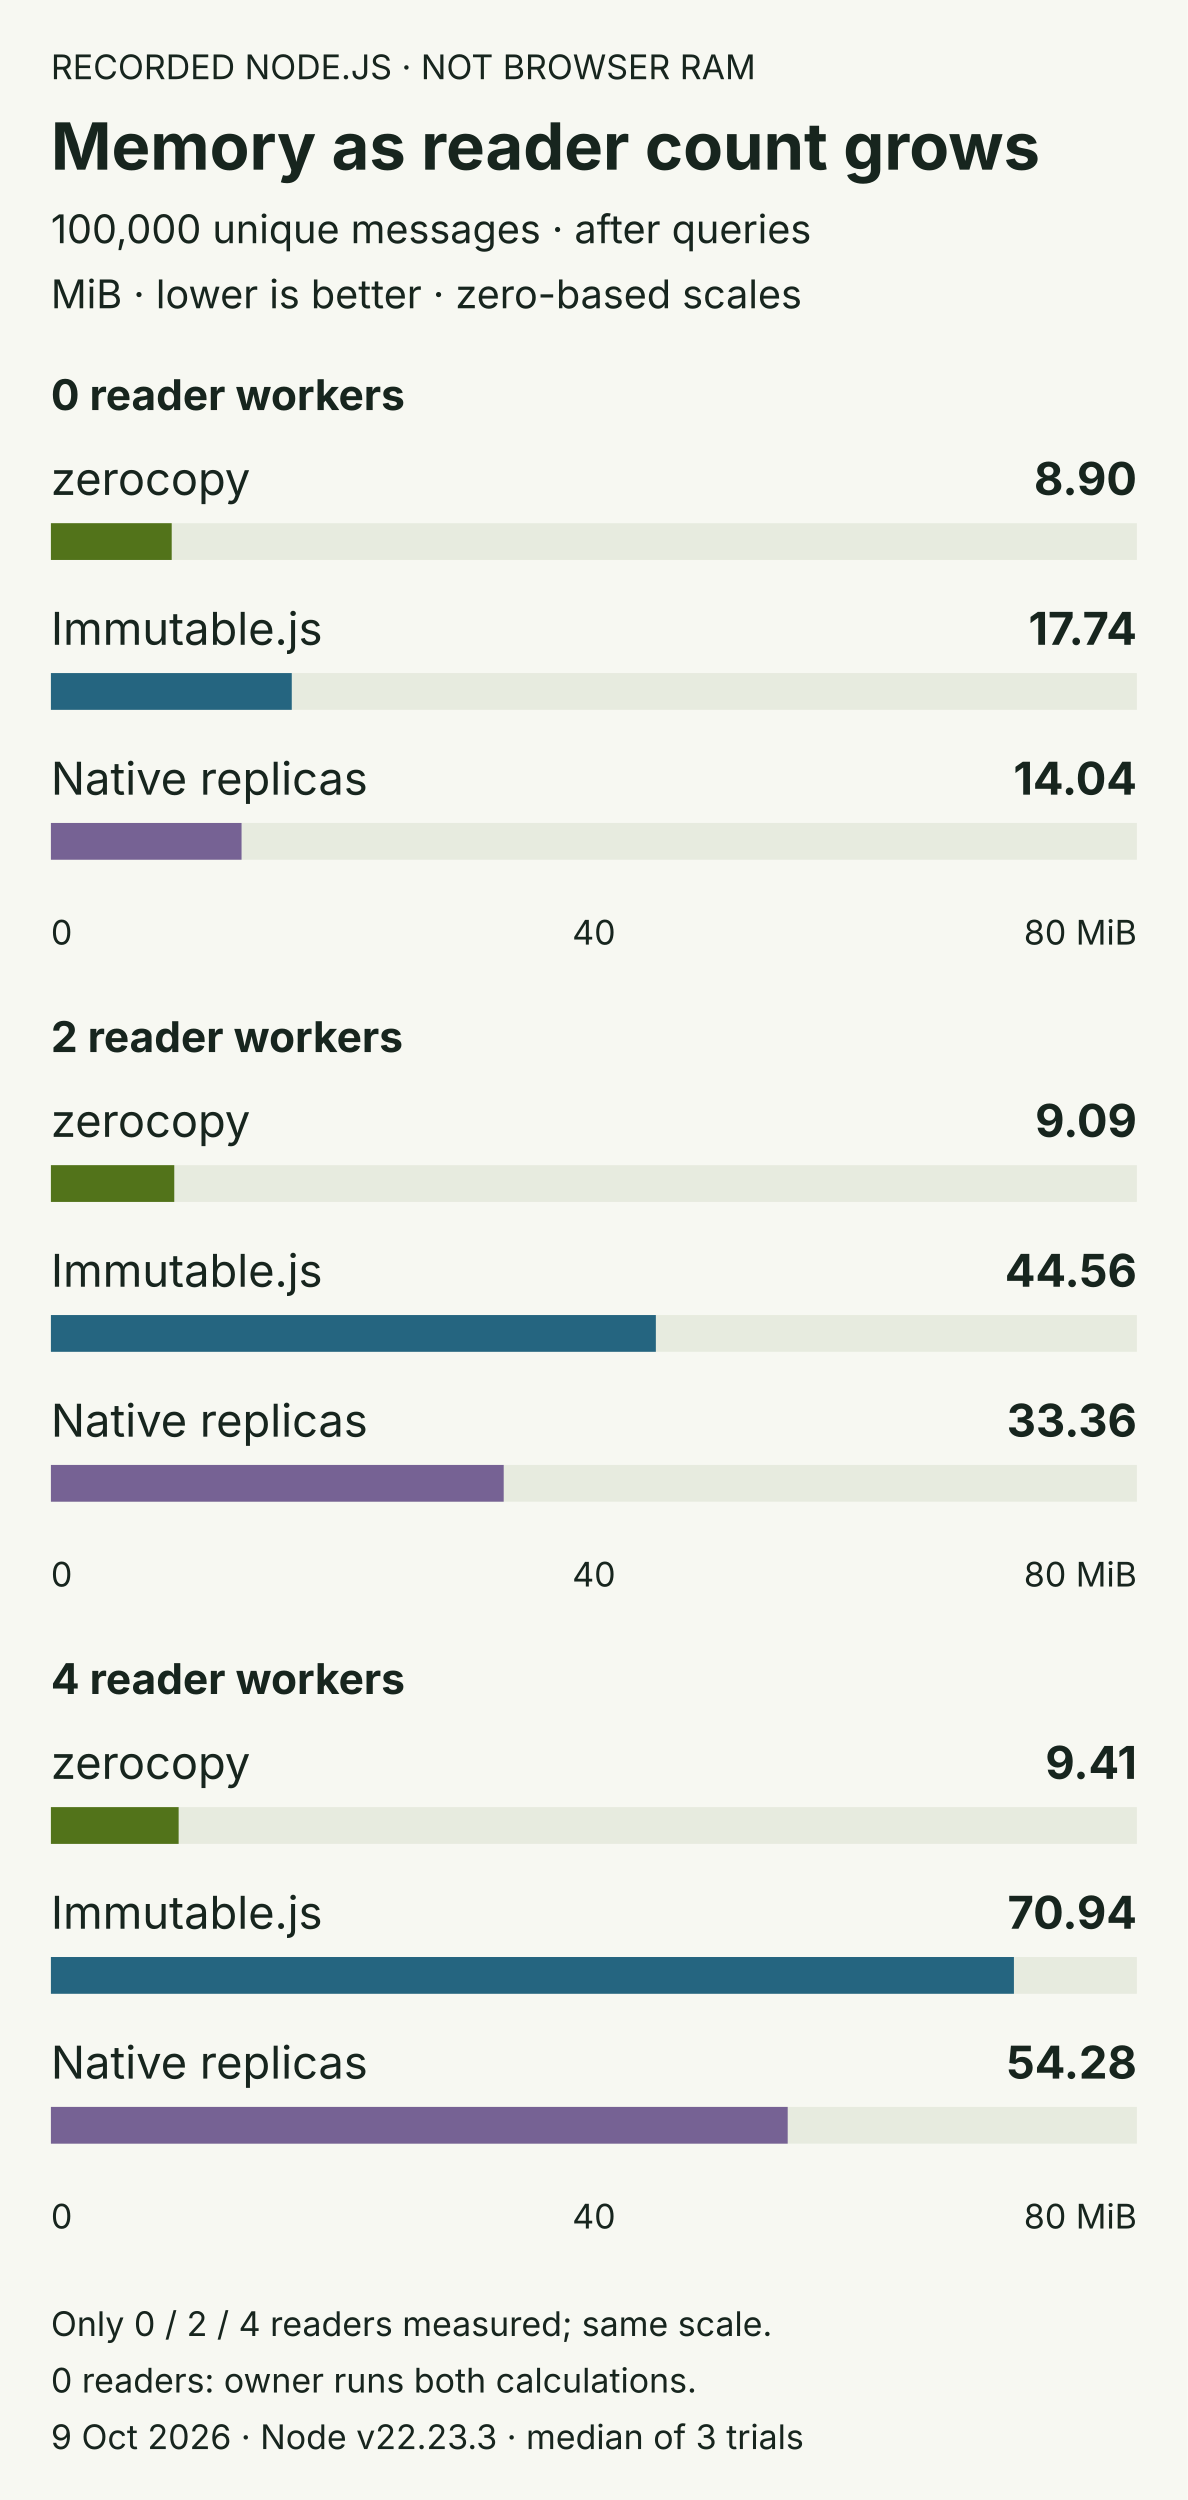
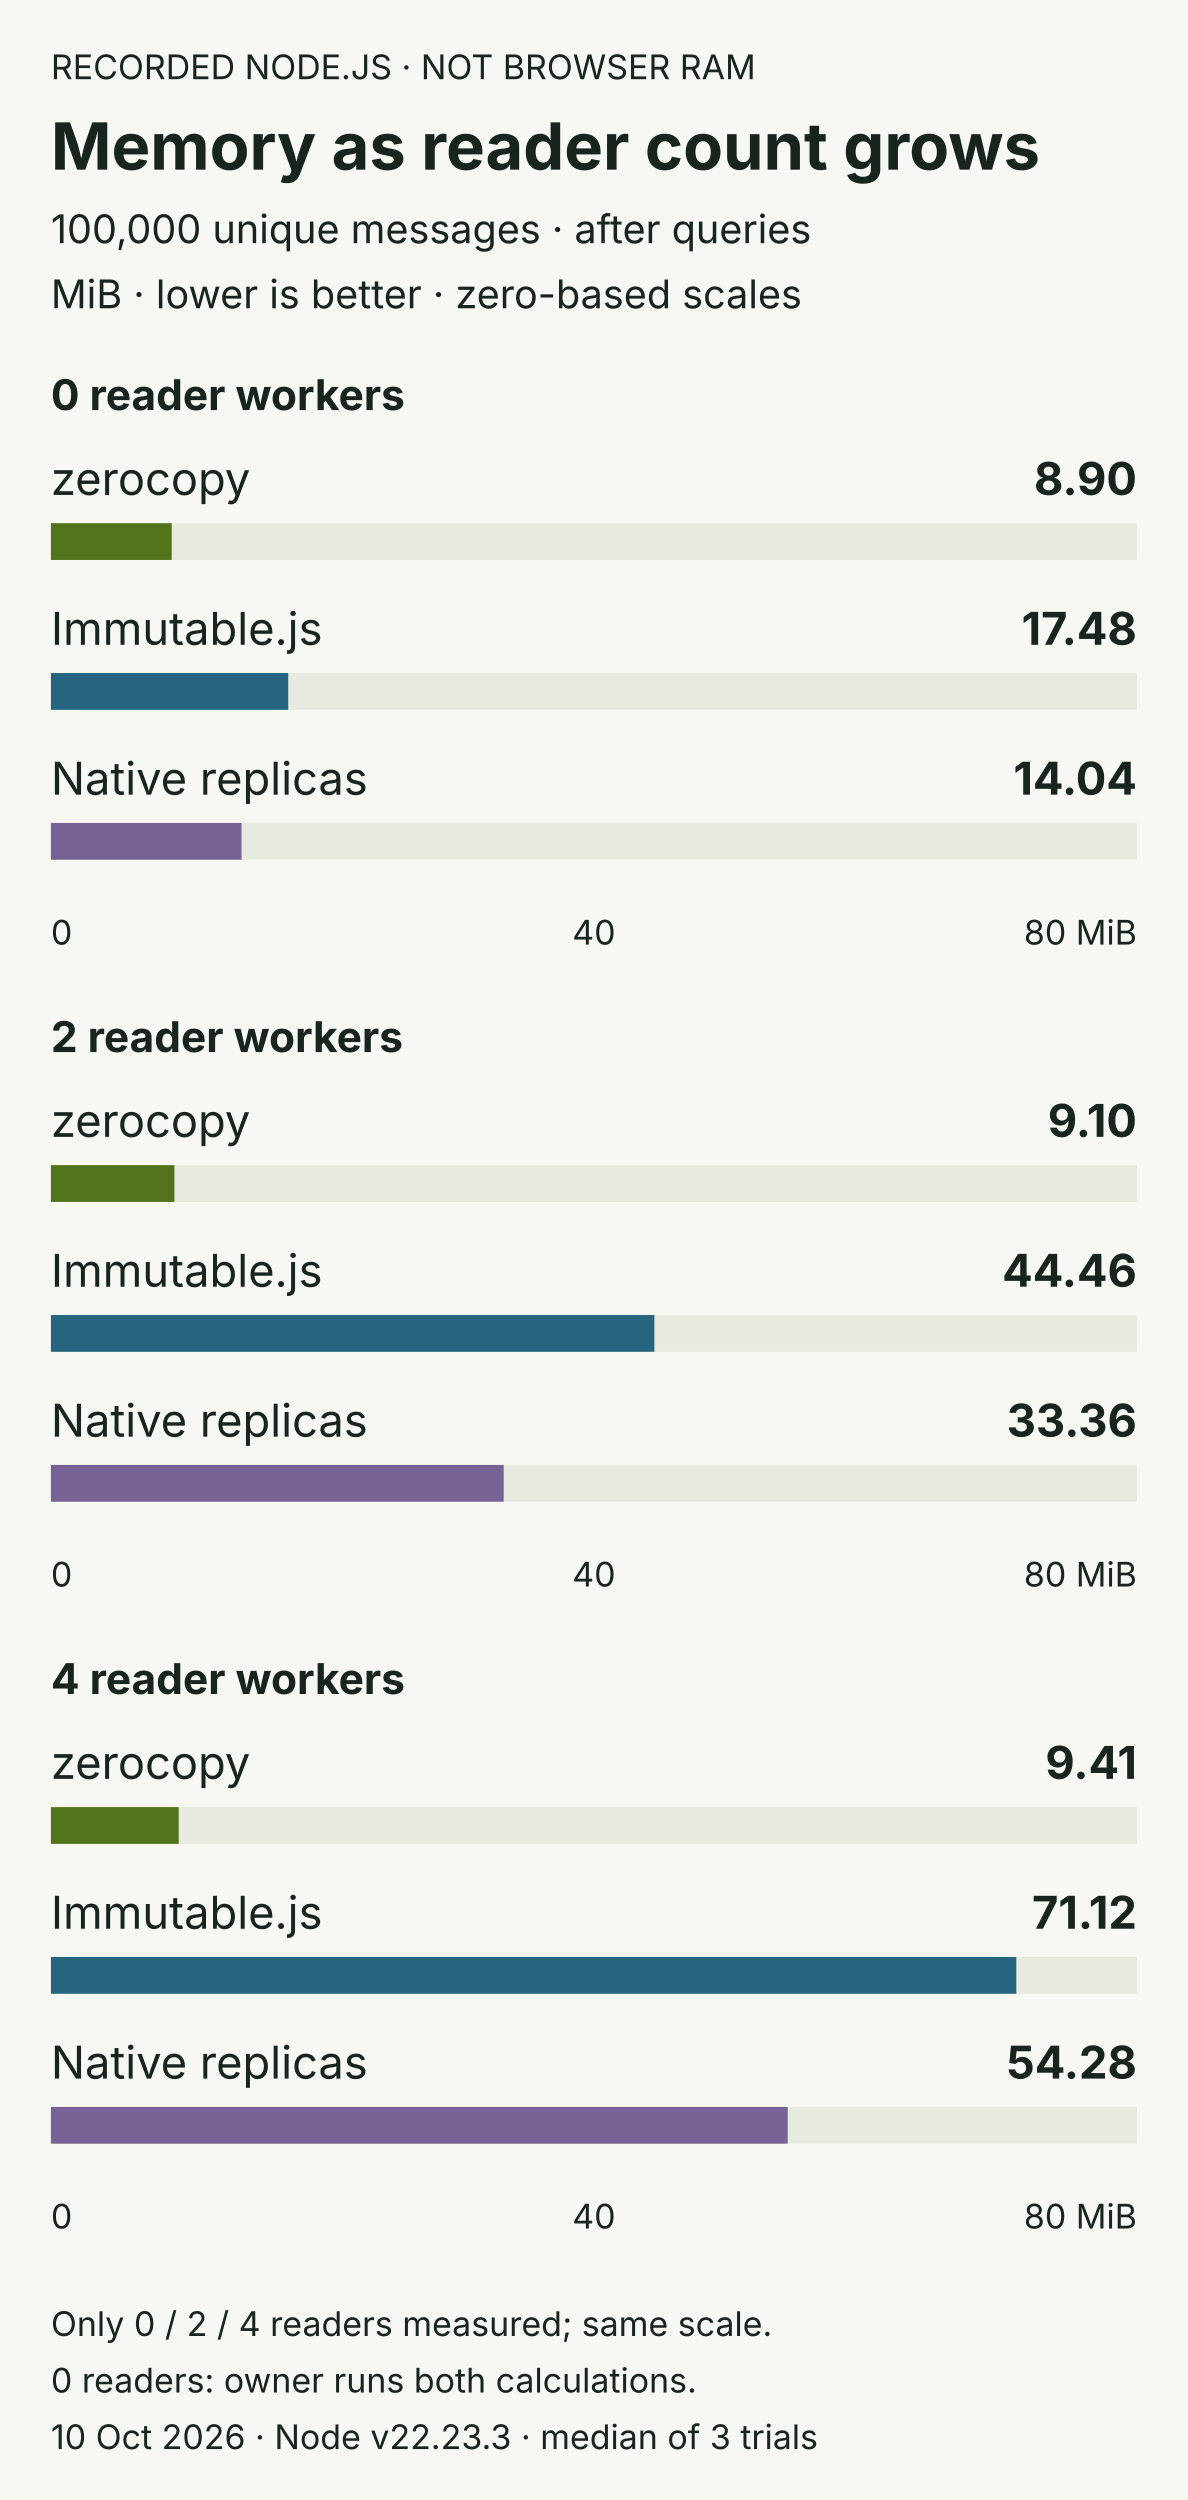
<svg xmlns="http://www.w3.org/2000/svg" width="420" height="884" viewBox="0 0 420 884" role="img" aria-labelledby="title desc">
  <rect width="420" height="884" fill="#f7f8f2" />
  <g font-family="system-ui,-apple-system,Segoe UI,sans-serif" fill="#17251e">
    <text x="18" y="28" font-size="12">RECORDED NODE.JS · NOT BROWSER RAM</text>
    <text x="18" y="60" font-size="23" font-weight="650">Memory as reader count grows</text>
    <text x="18" y="86" font-size="14">100,000 unique messages · after queries</text>
    <text x="18" y="109" font-size="14">MiB · lower is better · zero-based scales</text>
    <text x="18" y="145" font-size="15" font-weight="650">0 reader workers</text>
    <text x="18" y="175" font-size="16">zerocopy</text>
    <text x="402" y="175" text-anchor="end" font-size="16" font-weight="650">8.90</text>
    <rect x="18" y="185" width="384" height="13" fill="#e7ebdf" />
    <rect x="18" y="185" width="42.716" height="13" fill="#52731a" />
    <text x="18" y="228" font-size="16">Immutable.js</text>
-     <text x="402" y="228" text-anchor="end" font-size="16" font-weight="650">17.74</text>
+     <text x="402" y="228" text-anchor="end" font-size="16" font-weight="650">17.48</text>
    <rect x="18" y="238" width="384" height="13" fill="#e7ebdf" />
-     <rect x="18" y="238" width="85.168" height="13" fill="#256580" />
+     <rect x="18" y="238" width="83.923" height="13" fill="#256580" />
    <text x="18" y="281" font-size="16">Native replicas</text>
    <text x="402" y="281" text-anchor="end" font-size="16" font-weight="650">14.04</text>
    <rect x="18" y="291" width="384" height="13" fill="#e7ebdf" />
-     <rect x="18" y="291" width="67.413" height="13" fill="#766294" />
+     <rect x="18" y="291" width="67.41" height="13" fill="#766294" />
    <text x="18" y="334" font-size="12">0</text>
    <text x="210" y="334" text-anchor="middle" font-size="12">40</text>
    <text x="402" y="334" text-anchor="end" font-size="12">80 MiB</text>
    <text x="18" y="372" font-size="15" font-weight="650">2 reader workers</text>
    <text x="18" y="402" font-size="16">zerocopy</text>
-     <text x="402" y="402" text-anchor="end" font-size="16" font-weight="650">9.09</text>
+     <text x="402" y="402" text-anchor="end" font-size="16" font-weight="650">9.10</text>
    <rect x="18" y="412" width="384" height="13" fill="#e7ebdf" />
-     <rect x="18" y="412" width="43.621" height="13" fill="#52731a" />
+     <rect x="18" y="412" width="43.668" height="13" fill="#52731a" />
    <text x="18" y="455" font-size="16">Immutable.js</text>
-     <text x="402" y="455" text-anchor="end" font-size="16" font-weight="650">44.56</text>
+     <text x="402" y="455" text-anchor="end" font-size="16" font-weight="650">44.46</text>
    <rect x="18" y="465" width="384" height="13" fill="#e7ebdf" />
-     <rect x="18" y="465" width="213.91" height="13" fill="#256580" />
+     <rect x="18" y="465" width="213.394" height="13" fill="#256580" />
    <text x="18" y="508" font-size="16">Native replicas</text>
    <text x="402" y="508" text-anchor="end" font-size="16" font-weight="650">33.36</text>
    <rect x="18" y="518" width="384" height="13" fill="#e7ebdf" />
-     <rect x="18" y="518" width="160.109" height="13" fill="#766294" />
+     <rect x="18" y="518" width="160.11" height="13" fill="#766294" />
    <text x="18" y="561" font-size="12">0</text>
    <text x="210" y="561" text-anchor="middle" font-size="12">40</text>
    <text x="402" y="561" text-anchor="end" font-size="12">80 MiB</text>
    <text x="18" y="599" font-size="15" font-weight="650">4 reader workers</text>
    <text x="18" y="629" font-size="16">zerocopy</text>
    <text x="402" y="629" text-anchor="end" font-size="16" font-weight="650">9.41</text>
    <rect x="18" y="639" width="384" height="13" fill="#e7ebdf" />
-     <rect x="18" y="639" width="45.168" height="13" fill="#52731a" />
+     <rect x="18" y="639" width="45.174" height="13" fill="#52731a" />
    <text x="18" y="682" font-size="16">Immutable.js</text>
-     <text x="402" y="682" text-anchor="end" font-size="16" font-weight="650">70.94</text>
+     <text x="402" y="682" text-anchor="end" font-size="16" font-weight="650">71.12</text>
    <rect x="18" y="692" width="384" height="13" fill="#e7ebdf" />
-     <rect x="18" y="692" width="340.522" height="13" fill="#256580" />
+     <rect x="18" y="692" width="341.369" height="13" fill="#256580" />
    <text x="18" y="735" font-size="16">Native replicas</text>
    <text x="402" y="735" text-anchor="end" font-size="16" font-weight="650">54.28</text>
    <rect x="18" y="745" width="384" height="13" fill="#e7ebdf" />
-     <rect x="18" y="745" width="260.531" height="13" fill="#766294" />
+     <rect x="18" y="745" width="260.532" height="13" fill="#766294" />
    <text x="18" y="788" font-size="12">0</text>
    <text x="210" y="788" text-anchor="middle" font-size="12">40</text>
    <text x="402" y="788" text-anchor="end" font-size="12">80 MiB</text>
    <text x="18" y="826" font-size="12">Only 0 / 2 / 4 readers measured; same scale.</text>
    <text x="18" y="846" font-size="12">0 readers: owner runs both calculations.</text>
-     <text x="18" y="866" font-size="12">9 Oct 2026 · Node v22.23.3 · median of 3 trials</text>
+     <text x="18" y="866" font-size="12">10 Oct 2026 · Node v22.23.3 · median of 3 trials</text>
  </g>
</svg>
